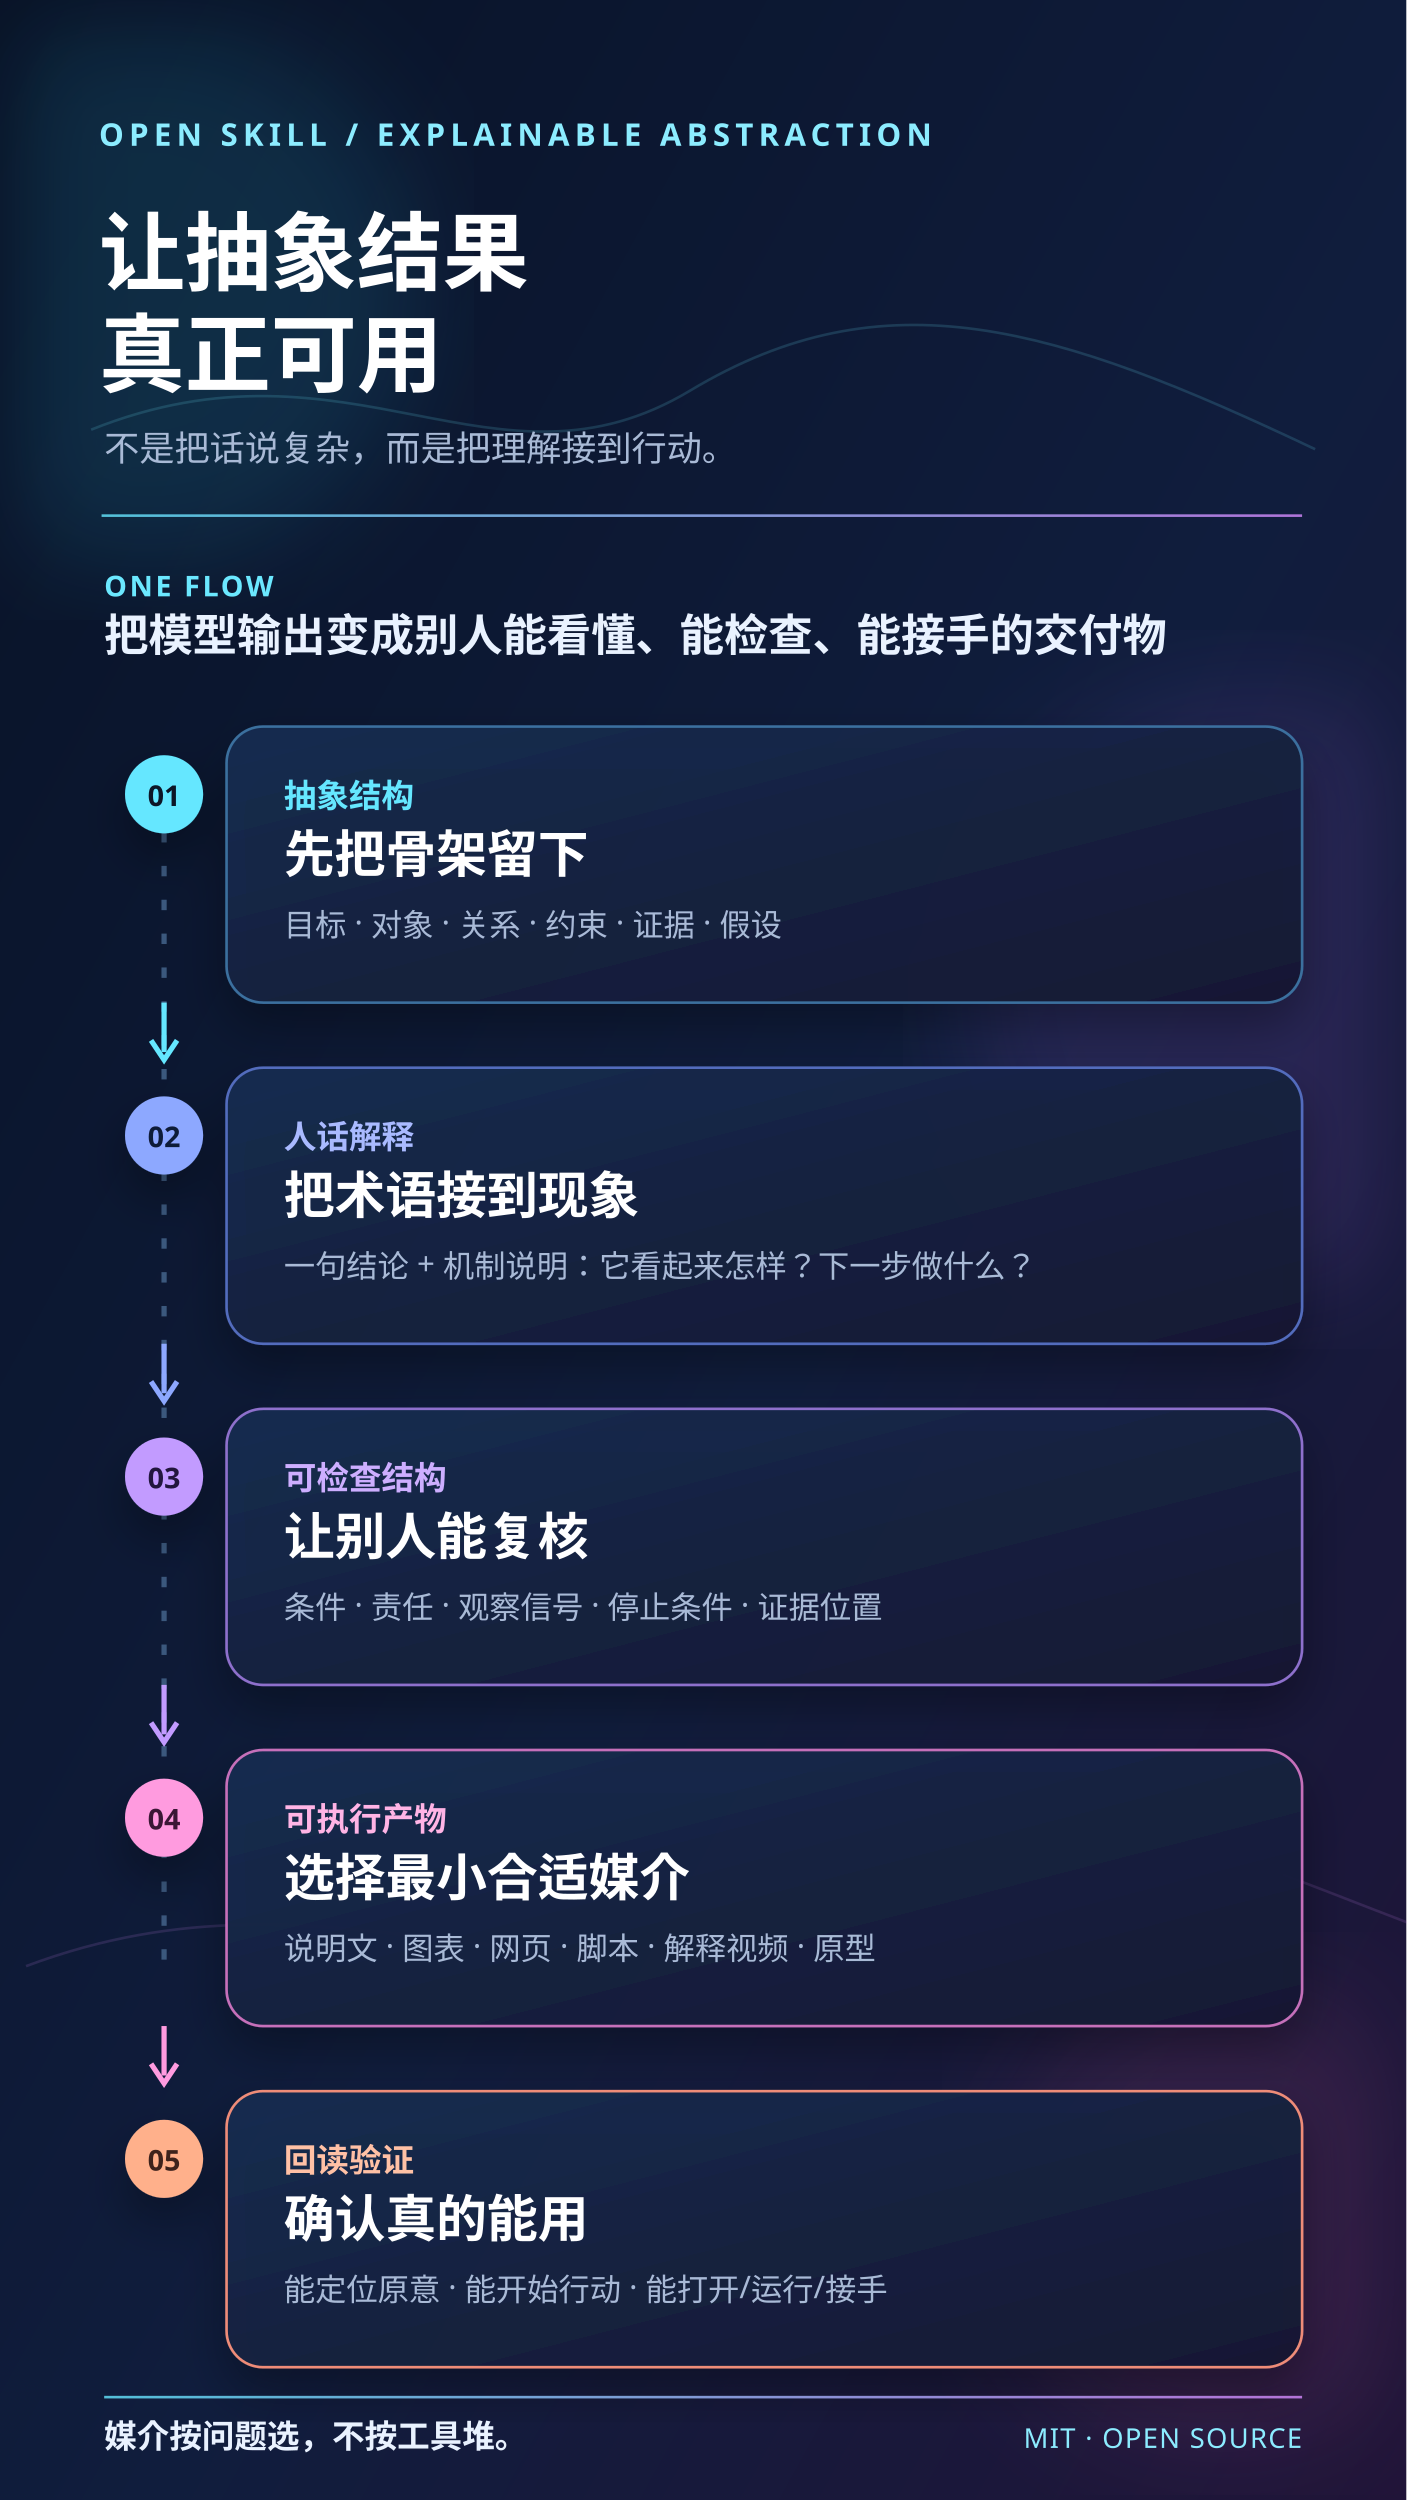
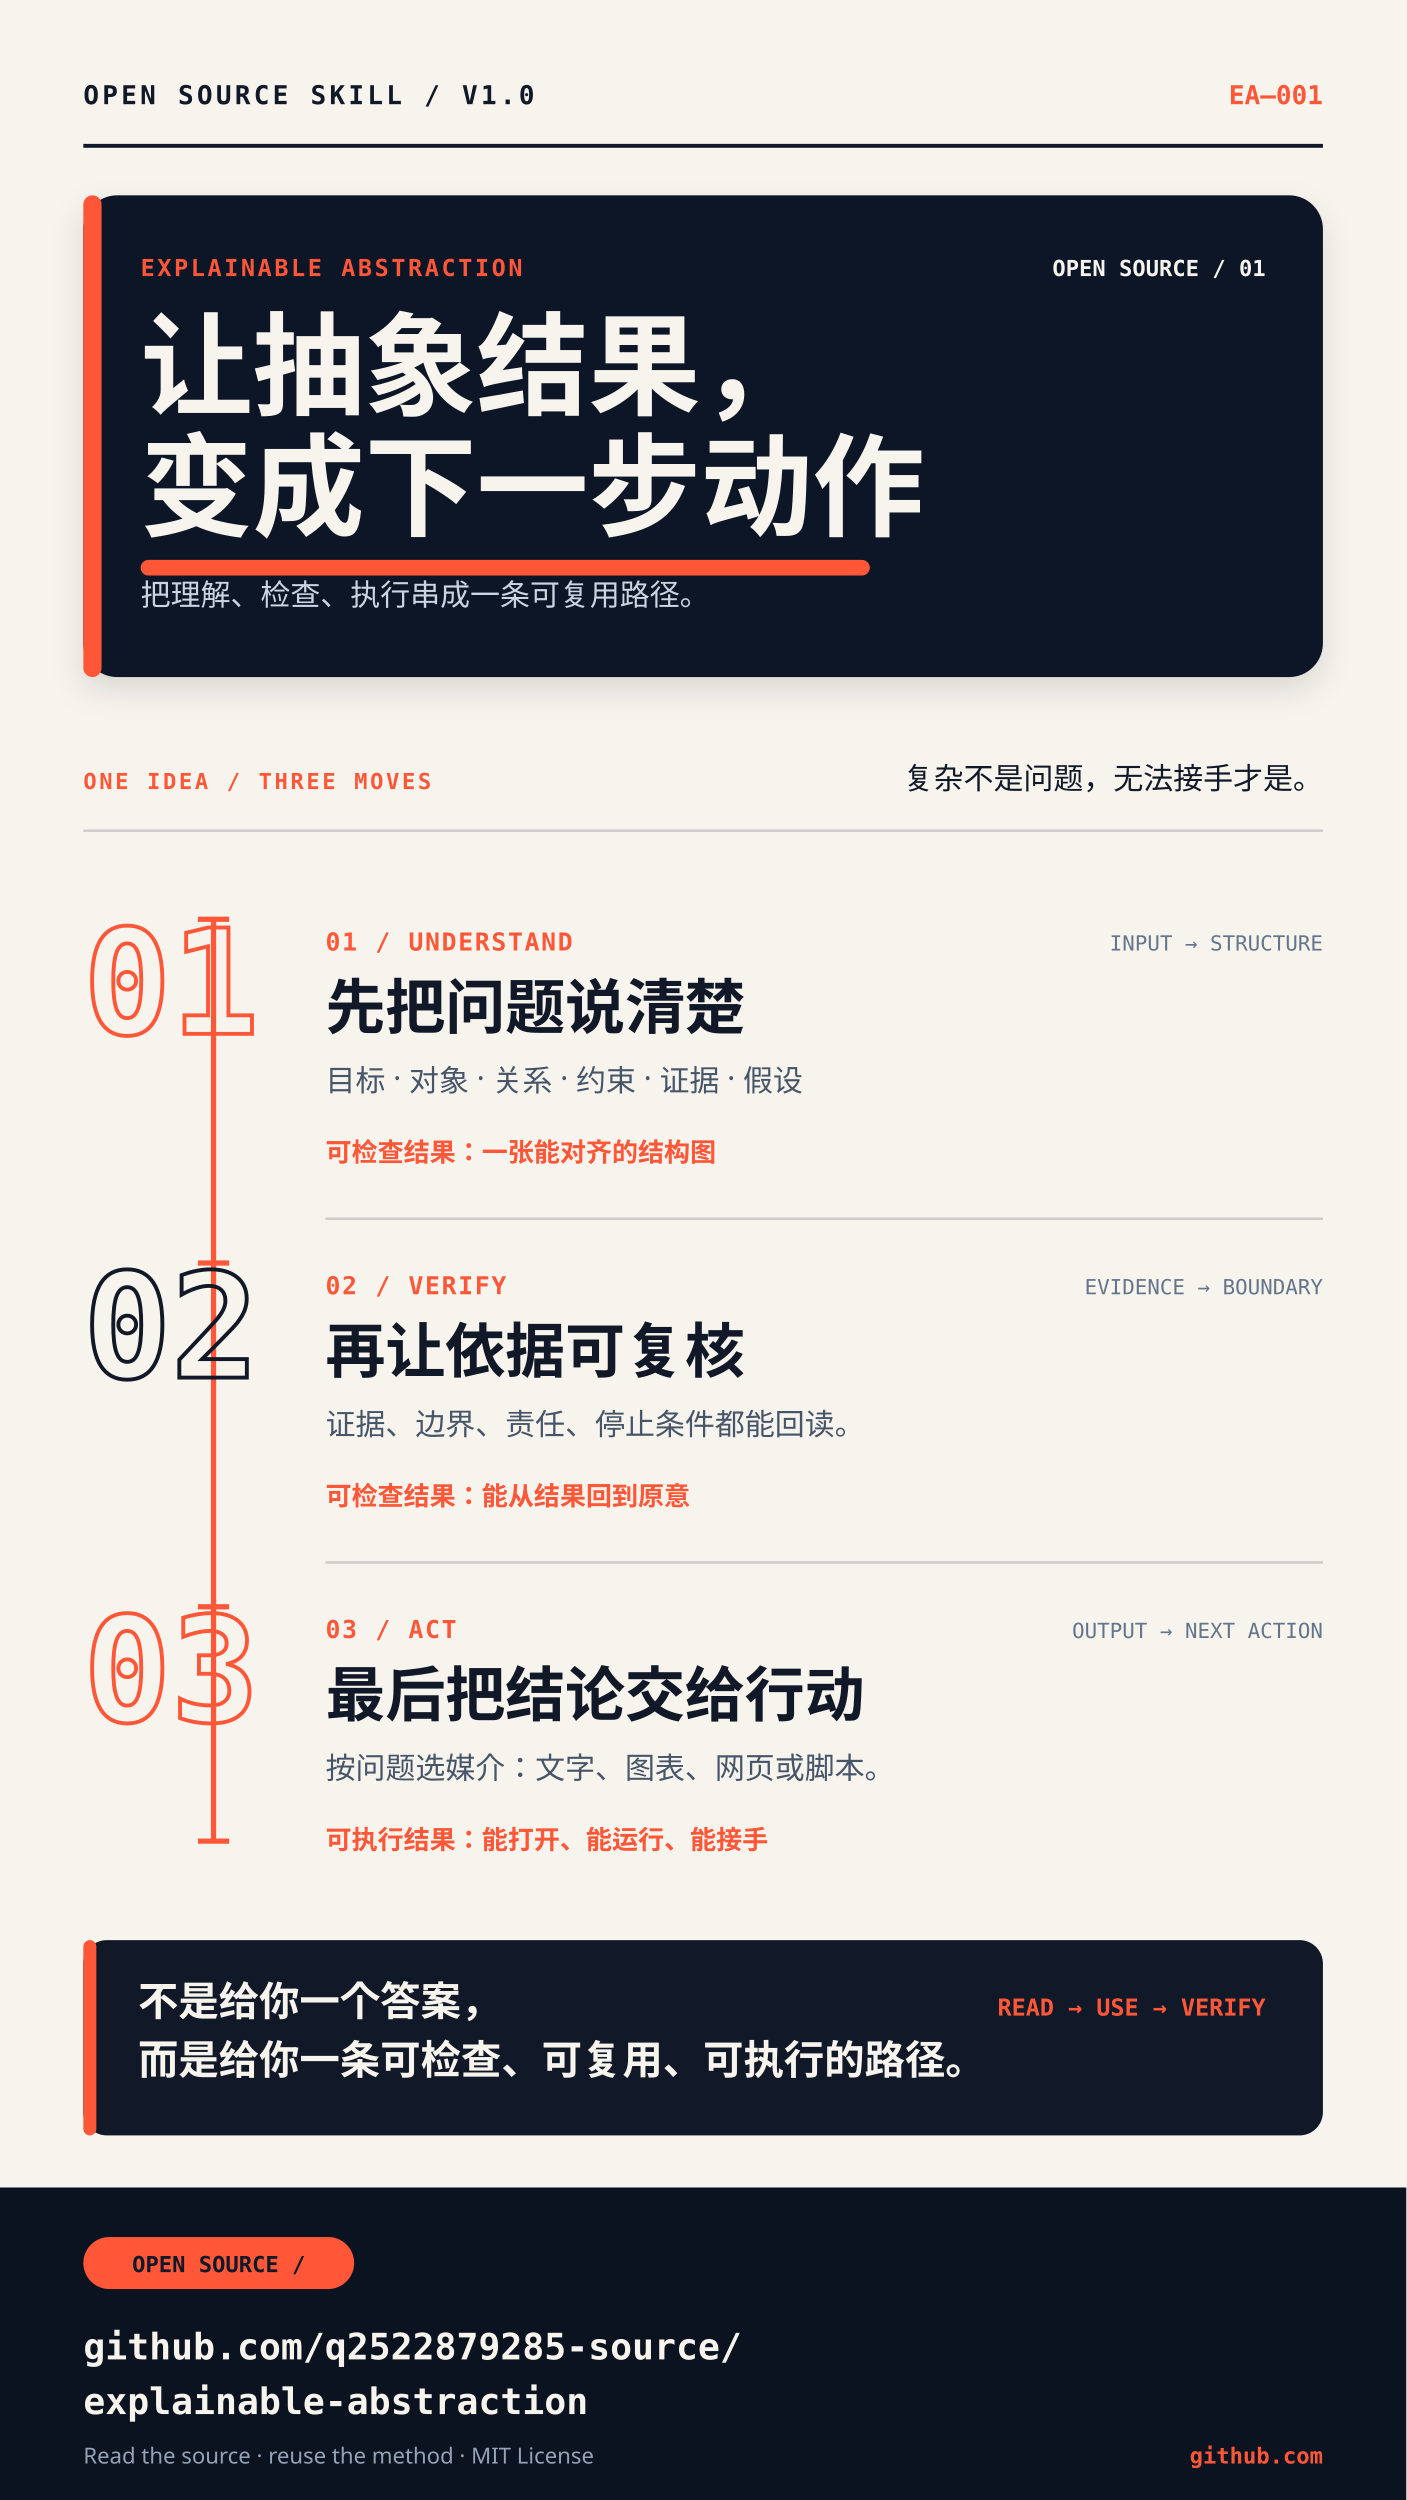
<svg xmlns="http://www.w3.org/2000/svg" width="1080" height="1920" viewBox="0 0 1080 1920">
  <defs>
-     <linearGradient id="bg" x1="0" y1="0" x2="1" y2="1">
-       <stop offset="0" stop-color="#081226" />
-       <stop offset="0.55" stop-color="#101d3d" />
-       <stop offset="1" stop-color="#201438" />
-     </linearGradient>
-     <linearGradient id="line" x1="0" y1="0" x2="1" y2="0">
-       <stop offset="0" stop-color="#65e7ff" />
-       <stop offset="1" stop-color="#d68bff" />
-     </linearGradient>
-     <linearGradient id="card" x1="0" y1="0" x2="1" y2="1">
-       <stop offset="0" stop-color="#182c51" stop-opacity="0.96" />
-       <stop offset="1" stop-color="#141832" stop-opacity="0.96" />
-     </linearGradient>
-     <filter id="blur">
-       <feGaussianBlur stdDeviation="42" />
-     </filter>
-     <filter id="shadow" x="-20%" y="-20%" width="140%" height="140%">
-       <feDropShadow dx="0" dy="18" stdDeviation="18" flood-color="#000" flood-opacity="0.32" />
+     <filter id="softShadow" x="-20%" y="-20%" width="140%" height="140%">
+       <feDropShadow dx="0" dy="10" stdDeviation="12" flood-color="#111827" flood-opacity="0.12" />
    </filter>
  </defs>
-   <rect width="1080" height="1920" fill="url(#bg)" />
-   <circle cx="112" cy="224" r="210" fill="#31d9ff" opacity="0.12" filter="url(#blur)" />
-   <circle cx="970" cy="760" r="230" fill="#b670ff" opacity="0.12" filter="url(#blur)" />
-   <circle cx="940" cy="1700" r="180" fill="#ff6ab5" opacity="0.1" filter="url(#blur)" />
-   <path d="M70 330 C270 250, 380 390, 530 300 S810 250, 1010 345" fill="none" stroke="#6be8ff" stroke-opacity="0.16" stroke-width="2" />
-   <path d="M20 1510 C260 1420, 420 1560, 620 1460 S880 1400, 1090 1480" fill="none" stroke="#d68bff" stroke-opacity="0.14" stroke-width="2" />
-   <text x="76" y="112" fill="#8cecff" font-family="Segoe UI, Microsoft YaHei, sans-serif" font-size="24" font-weight="700" letter-spacing="4">OPEN SKILL  /  EXPLAINABLE ABSTRACTION</text>
-   <text x="76" y="218" fill="#ffffff" font-family="Microsoft YaHei, Segoe UI, sans-serif" font-size="66" font-weight="800">让抽象结果</text>
-   <text x="76" y="296" fill="#ffffff" font-family="Microsoft YaHei, Segoe UI, sans-serif" font-size="66" font-weight="800">真正可用</text>
-   <text x="80" y="354" fill="#a9bad6" font-family="Microsoft YaHei, Segoe UI, sans-serif" font-size="27">不是把话说复杂，而是把理解接到行动。</text>
-   <rect x="78" y="395" width="922" height="2" fill="url(#line)" opacity="0.8" />
-   <text x="80" y="458" fill="#6be8ff" font-family="Microsoft YaHei, Segoe UI, sans-serif" font-size="22" font-weight="700" letter-spacing="2">ONE FLOW</text>
-   <text x="80" y="500" fill="#e9f2ff" font-family="Microsoft YaHei, Segoe UI, sans-serif" font-size="34" font-weight="700">把模型输出变成别人能看懂、能检查、能接手的交付物</text>
-   <path d="M126 587 L126 1518" stroke="#3b587d" stroke-width="4" stroke-dasharray="8 18" />
-   <path d="M126 587 L126 1518" stroke="url(#line)" stroke-width="2" opacity="0.8" />
-   <g filter="url(#shadow)">
-     <rect x="174" y="558" width="826" height="212" rx="28" fill="url(#card)" stroke="#3b6f9e" stroke-width="2" />
-     <circle cx="126" cy="610" r="30" fill="#65e7ff" />
-     <text x="126" y="619" text-anchor="middle" fill="#081226" font-family="Segoe UI, sans-serif" font-size="22" font-weight="800">01</text>
-     <text x="218" y="620" fill="#65e7ff" font-family="Microsoft YaHei, Segoe UI, sans-serif" font-size="25" font-weight="700">抽象结构</text>
-     <text x="218" y="670" fill="#ffffff" font-family="Microsoft YaHei, Segoe UI, sans-serif" font-size="39" font-weight="800">先把骨架留下</text>
-     <text x="218" y="719" fill="#a9bad6" font-family="Microsoft YaHei, Segoe UI, sans-serif" font-size="24">目标 · 对象 · 关系 · 约束 · 证据 · 假设</text>
+   <rect width="1080" height="1920" fill="#f7f4ee" />
+   <text x="64" y="80" fill="#111827" font-family="Consolas, monospace" font-size="20" font-weight="700" letter-spacing="2.5">OPEN SOURCE SKILL / V1.0</text>
+   <text x="1016" y="80" text-anchor="end" fill="#ff5738" font-family="Consolas, monospace" font-size="20" font-weight="700">EA—001</text>
+   <path d="M64 112H1016" stroke="#111827" stroke-width="3" />
+   <g filter="url(#softShadow)">
+     <rect x="64" y="150" width="952" height="370" rx="26" fill="#111827" />
+     <rect x="64" y="150" width="14" height="370" rx="7" fill="#ff5738" />
  </g>
-   <path d="M126 770 L126 808" stroke="#65e7ff" stroke-width="4" />
-   <path d="M116 799 L126 814 L136 799" fill="none" stroke="#65e7ff" stroke-width="4" />
-   <g filter="url(#shadow)">
-     <rect x="174" y="820" width="826" height="212" rx="28" fill="url(#card)" stroke="#526cbd" stroke-width="2" />
-     <circle cx="126" cy="872" r="30" fill="#8da8ff" />
-     <text x="126" y="881" text-anchor="middle" fill="#111a39" font-family="Segoe UI, sans-serif" font-size="22" font-weight="800">02</text>
-     <text x="218" y="882" fill="#a9baff" font-family="Microsoft YaHei, Segoe UI, sans-serif" font-size="25" font-weight="700">人话解释</text>
-     <text x="218" y="932" fill="#ffffff" font-family="Microsoft YaHei, Segoe UI, sans-serif" font-size="39" font-weight="800">把术语接到现象</text>
-     <text x="218" y="981" fill="#a9bad6" font-family="Microsoft YaHei, Segoe UI, sans-serif" font-size="24">一句结论 + 机制说明：它看起来怎样？下一步做什么？</text>
-   </g>
-   <path d="M126 1032 L126 1070" stroke="#8da8ff" stroke-width="4" />
-   <path d="M116 1061 L126 1076 L136 1061" fill="none" stroke="#8da8ff" stroke-width="4" />
-   <g filter="url(#shadow)">
-     <rect x="174" y="1082" width="826" height="212" rx="28" fill="url(#card)" stroke="#8e70cc" stroke-width="2" />
-     <circle cx="126" cy="1134" r="30" fill="#c29bff" />
-     <text x="126" y="1143" text-anchor="middle" fill="#21153e" font-family="Segoe UI, sans-serif" font-size="22" font-weight="800">03</text>
-     <text x="218" y="1144" fill="#cdaeff" font-family="Microsoft YaHei, Segoe UI, sans-serif" font-size="25" font-weight="700">可检查结构</text>
-     <text x="218" y="1194" fill="#ffffff" font-family="Microsoft YaHei, Segoe UI, sans-serif" font-size="39" font-weight="800">让别人能复核</text>
-     <text x="218" y="1243" fill="#a9bad6" font-family="Microsoft YaHei, Segoe UI, sans-serif" font-size="24">条件 · 责任 · 观察信号 · 停止条件 · 证据位置</text>
-   </g>
-   <path d="M126 1294 L126 1332" stroke="#c29bff" stroke-width="4" />
-   <path d="M116 1323 L126 1338 L136 1323" fill="none" stroke="#c29bff" stroke-width="4" />
-   <g filter="url(#shadow)">
-     <rect x="174" y="1344" width="826" height="212" rx="28" fill="url(#card)" stroke="#c66fba" stroke-width="2" />
-     <circle cx="126" cy="1396" r="30" fill="#ff9bdf" />
-     <text x="126" y="1405" text-anchor="middle" fill="#3a1734" font-family="Segoe UI, sans-serif" font-size="22" font-weight="800">04</text>
-     <text x="218" y="1406" fill="#ffb4e5" font-family="Microsoft YaHei, Segoe UI, sans-serif" font-size="25" font-weight="700">可执行产物</text>
-     <text x="218" y="1456" fill="#ffffff" font-family="Microsoft YaHei, Segoe UI, sans-serif" font-size="39" font-weight="800">选择最小合适媒介</text>
-     <text x="218" y="1505" fill="#a9bad6" font-family="Microsoft YaHei, Segoe UI, sans-serif" font-size="24">说明文 · 图表 · 网页 · 脚本 · 解释视频 · 原型</text>
-   </g>
-   <path d="M126 1556 L126 1594" stroke="#ff9bdf" stroke-width="4" />
-   <path d="M116 1585 L126 1600 L136 1585" fill="none" stroke="#ff9bdf" stroke-width="4" />
-   <g filter="url(#shadow)">
-     <rect x="174" y="1606" width="826" height="212" rx="28" fill="url(#card)" stroke="#ef8c78" stroke-width="2" />
-     <circle cx="126" cy="1658" r="30" fill="#ffb08b" />
-     <text x="126" y="1667" text-anchor="middle" fill="#3d211c" font-family="Segoe UI, sans-serif" font-size="22" font-weight="800">05</text>
-     <text x="218" y="1668" fill="#ffc1a5" font-family="Microsoft YaHei, Segoe UI, sans-serif" font-size="25" font-weight="700">回读验证</text>
-     <text x="218" y="1718" fill="#ffffff" font-family="Microsoft YaHei, Segoe UI, sans-serif" font-size="39" font-weight="800">确认真的能用</text>
-     <text x="218" y="1767" fill="#a9bad6" font-family="Microsoft YaHei, Segoe UI, sans-serif" font-size="24">能定位原意 · 能开始行动 · 能打开/运行/接手</text>
-   </g>
-   <rect x="80" y="1840" width="920" height="2" fill="url(#line)" opacity="0.8" />
-   <text x="80" y="1880" fill="#e9f2ff" font-family="Microsoft YaHei, Segoe UI, sans-serif" font-size="25" font-weight="700">媒介按问题选，不按工具堆。</text>
-   <text x="1000" y="1880" text-anchor="end" fill="#8cecff" font-family="Segoe UI, Microsoft YaHei, sans-serif" font-size="21" letter-spacing="1">MIT · OPEN SOURCE</text>
+   <text x="108" y="212" fill="#ff5738" font-family="Consolas, monospace" font-size="18" font-weight="700" letter-spacing="2">EXPLAINABLE ABSTRACTION</text>
+   <text x="972" y="212" text-anchor="end" fill="#f7f4ee" font-family="Consolas, monospace" font-size="17" font-weight="700">OPEN SOURCE / 01</text>
+   <text x="108" y="312" fill="#f7f4ee" font-family="Microsoft YaHei, Segoe UI, sans-serif" font-size="86" font-weight="900">让抽象结果，</text>
+   <rect x="108" y="430" width="560" height="12" rx="6" fill="#ff5738" />
+   <text x="108" y="405" fill="#f7f4ee" font-family="Microsoft YaHei, Segoe UI, sans-serif" font-size="86" font-weight="900">变成下一步动作</text>
+   <text x="108" y="465" fill="#cbd5e1" font-family="Microsoft YaHei, Segoe UI, sans-serif" font-size="23">把理解、检查、执行串成一条可复用路径。</text>
+   <text x="64" y="606" fill="#ff5738" font-family="Consolas, monospace" font-size="17" font-weight="700" letter-spacing="2">ONE IDEA / THREE MOVES</text>
+   <text x="1016" y="606" text-anchor="end" fill="#111827" font-family="Microsoft YaHei, Segoe UI, sans-serif" font-size="23">复杂不是问题，无法接手才是。</text>
+   <path d="M64 638H1016" stroke="#111827" stroke-opacity="0.18" stroke-width="2" />
+   <path d="M164 706V1414" stroke="#ff5738" stroke-width="4" />
+   <path d="M152 706H176M152 970H176M152 1234H176M152 1414H176" stroke="#ff5738" stroke-width="4" />
+   <text x="64" y="794" fill="none" stroke="#ff5738" stroke-width="3" font-family="Consolas, monospace" font-size="112" font-weight="700">01</text>
+   <text x="250" y="730" fill="#ff5738" font-family="Consolas, monospace" font-size="19" font-weight="700" letter-spacing="1.3">01 / UNDERSTAND</text>
+   <text x="250" y="790" fill="#111827" font-family="Microsoft YaHei, Segoe UI, sans-serif" font-size="46" font-weight="900">先把问题说清楚</text>
+   <text x="250" y="838" fill="#475569" font-family="Microsoft YaHei, Segoe UI, sans-serif" font-size="23">目标 · 对象 · 关系 · 约束 · 证据 · 假设</text>
+   <text x="250" y="892" fill="#ff5738" font-family="Microsoft YaHei, Segoe UI, sans-serif" font-size="20" font-weight="700">可检查结果：一张能对齐的结构图</text>
+   <text x="1016" y="730" text-anchor="end" fill="#64748b" font-family="Consolas, monospace" font-size="16">INPUT → STRUCTURE</text>
+   <path d="M250 936H1016" stroke="#111827" stroke-opacity="0.18" stroke-width="2" />
+   <text x="64" y="1058" fill="none" stroke="#111827" stroke-width="3" font-family="Consolas, monospace" font-size="112" font-weight="700">02</text>
+   <text x="250" y="994" fill="#ff5738" font-family="Consolas, monospace" font-size="19" font-weight="700" letter-spacing="1.3">02 / VERIFY</text>
+   <text x="250" y="1054" fill="#111827" font-family="Microsoft YaHei, Segoe UI, sans-serif" font-size="46" font-weight="900">再让依据可复核</text>
+   <text x="250" y="1102" fill="#475569" font-family="Microsoft YaHei, Segoe UI, sans-serif" font-size="23">证据、边界、责任、停止条件都能回读。</text>
+   <text x="250" y="1156" fill="#ff5738" font-family="Microsoft YaHei, Segoe UI, sans-serif" font-size="20" font-weight="700">可检查结果：能从结果回到原意</text>
+   <text x="1016" y="994" text-anchor="end" fill="#64748b" font-family="Consolas, monospace" font-size="16">EVIDENCE → BOUNDARY</text>
+   <path d="M250 1200H1016" stroke="#111827" stroke-opacity="0.18" stroke-width="2" />
+   <text x="64" y="1322" fill="none" stroke="#ff5738" stroke-width="3" font-family="Consolas, monospace" font-size="112" font-weight="700">03</text>
+   <text x="250" y="1258" fill="#ff5738" font-family="Consolas, monospace" font-size="19" font-weight="700" letter-spacing="1.3">03 / ACT</text>
+   <text x="250" y="1318" fill="#111827" font-family="Microsoft YaHei, Segoe UI, sans-serif" font-size="46" font-weight="900">最后把结论交给行动</text>
+   <text x="250" y="1366" fill="#475569" font-family="Microsoft YaHei, Segoe UI, sans-serif" font-size="23">按问题选媒介：文字、图表、网页或脚本。</text>
+   <text x="250" y="1420" fill="#ff5738" font-family="Microsoft YaHei, Segoe UI, sans-serif" font-size="20" font-weight="700">可执行结果：能打开、能运行、能接手</text>
+   <text x="1016" y="1258" text-anchor="end" fill="#64748b" font-family="Consolas, monospace" font-size="16">OUTPUT → NEXT ACTION</text>
+   <rect x="64" y="1490" width="952" height="150" rx="18" fill="#111827" />
+   <rect x="64" y="1490" width="10" height="150" rx="5" fill="#ff5738" />
+   <text x="106" y="1548" fill="#f7f4ee" font-family="Microsoft YaHei, Segoe UI, sans-serif" font-size="31" font-weight="800">不是给你一个答案，</text>
+   <text x="106" y="1593" fill="#f7f4ee" font-family="Microsoft YaHei, Segoe UI, sans-serif" font-size="31" font-weight="800">而是给你一条可检查、可复用、可执行的路径。</text>
+   <text x="972" y="1548" text-anchor="end" fill="#ff5738" font-family="Consolas, monospace" font-size="18" font-weight="700">READ → USE → VERIFY</text>
+   <rect x="0" y="1680" width="1080" height="240" fill="#0b1220" />
+   <rect x="64" y="1718" width="208" height="40" rx="20" fill="#ff5738" />
+   <text x="168" y="1745" text-anchor="middle" fill="#111827" font-family="Consolas, monospace" font-size="17" font-weight="800">OPEN SOURCE /</text>
+   <text x="64" y="1812" fill="#f7f4ee" font-family="Consolas, monospace" font-size="28" font-weight="700">github.com/q2522879285-source/</text>
+   <text x="64" y="1854" fill="#f7f4ee" font-family="Consolas, monospace" font-size="28" font-weight="700">explainable-abstraction</text>
+   <text x="64" y="1892" fill="#94a3b8" font-family="Microsoft YaHei, Segoe UI, sans-serif" font-size="17">Read the source · reuse the method · MIT License</text>
+   <text x="1016" y="1892" text-anchor="end" fill="#ff5738" font-family="Consolas, monospace" font-size="17" font-weight="700">github.com</text>
</svg>
